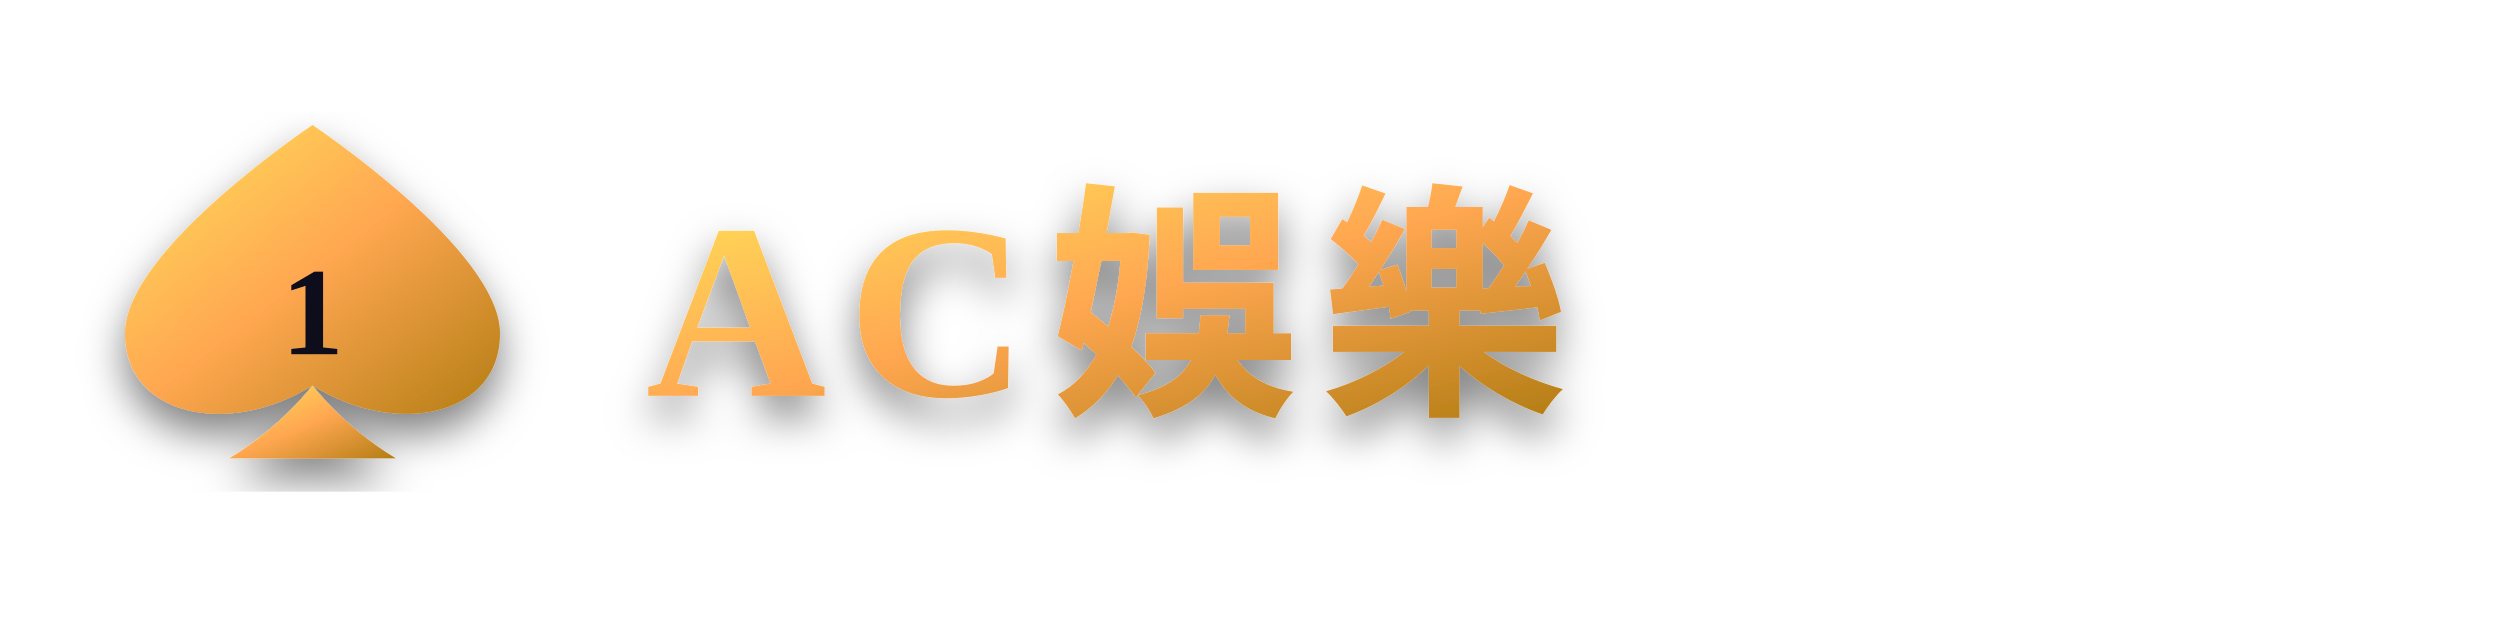
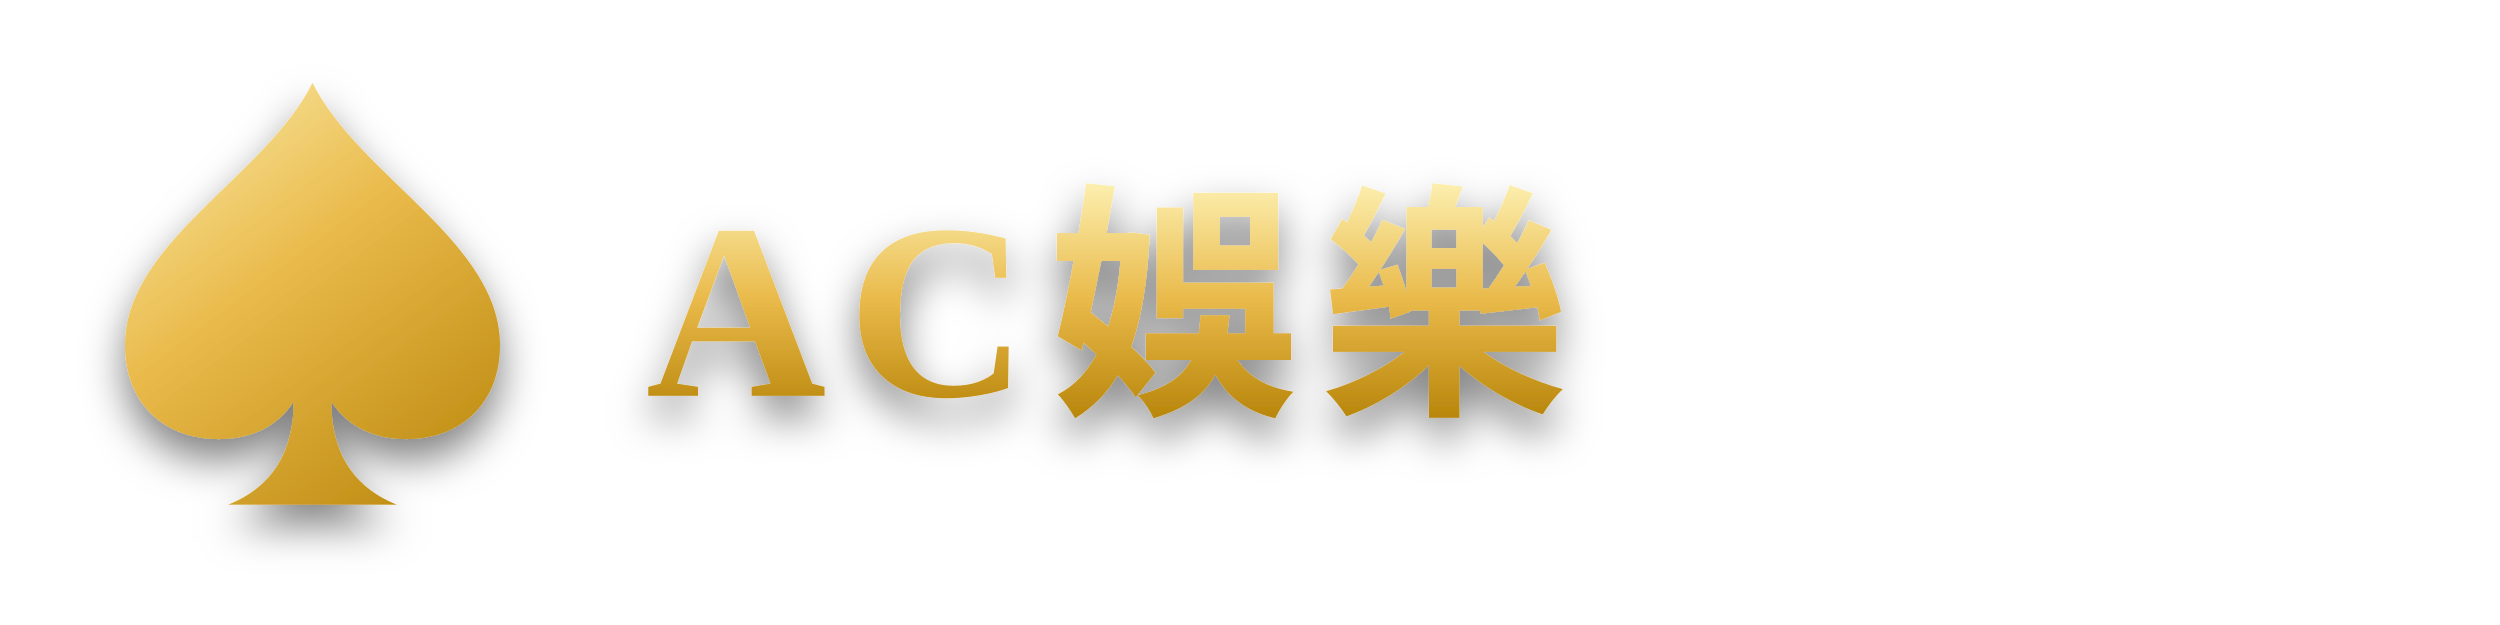
<svg xmlns="http://www.w3.org/2000/svg" viewBox="0 0 240 60" width="100%" height="100%">
  <defs>
-     <linearGradient id="gold-grad" x1="0%" y1="0%" x2="100%" y2="100%">
-       <stop offset="0%" stop-color="#ffe259" />
-       <stop offset="50%" stop-color="#ffa751" />
-       <stop offset="100%" stop-color="#b37d14" />
+     <linearGradient id="spadeGold" x1="14" y1="10" x2="50" y2="58" gradientUnits="userSpaceOnUse">
+       <stop offset="0" stop-color="#FCEFAF" />
+       <stop offset="0.45" stop-color="#E9B949" />
+       <stop offset="1" stop-color="#B8860B" />
    </linearGradient>
-     <filter id="shadow" x="-10%" y="-10%" width="120%" height="120%">
+     <linearGradient id="textGold" x1="0" y1="0" x2="0" y2="1">
+       <stop offset="0" stop-color="#FCEFAF" />
+       <stop offset="0.5" stop-color="#E9B949" />
+       <stop offset="1" stop-color="#B8860B" />
+     </linearGradient>
+     <filter id="shadow" x="-20%" y="-20%" width="140%" height="140%">
      <feDropShadow dx="0" dy="2" stdDeviation="2" flood-color="#000000" flood-opacity="0.5" />
    </filter>
  </defs>
  <g filter="url(#shadow)">
-     <path d="M 30,12               C 30,12, 12,24, 12,32               C 12,40, 22,42, 30,37               C 38,42, 48,40, 48,32               C 48,24, 30,12, 30,12 Z" fill="url(#gold-grad)" />
-     <path d="M 30,37               C 30,37, 27,41, 22,44               L 38,44               C 33,41, 30,37, 30,37 Z" fill="url(#gold-grad)" />
-     <text x="30" y="34" font-family="'Cinzel', 'Playfair Display', 'Georgia', 'Times New Roman', serif" font-weight="900" font-size="12" fill="#0e081c" text-anchor="middle">1</text>
-     <text x="62" y="38" font-family="'Cinzel', 'Playfair Display', 'Georgia', 'Times New Roman', serif" font-weight="900" font-size="24" fill="url(#gold-grad)" letter-spacing="2">AC娛樂</text>
+     <g transform="translate(1.2 -2.85) scale(0.9)">
+       <path d="M32 12C27 22 12 29 12 40c0 6 4 10 10 10 3 0 6-1 8-4 0 5-2 9-7 11h18c-5-2-7-6-7-11 2 3 5 4 8 4 6 0 10-4 10-10 0-11-15-18-20-28Z" fill="url(#spadeGold)" />
+     </g>
+     <text x="62" y="38" font-family="'Cinzel', 'Playfair Display', 'Georgia', 'Times New Roman', serif" font-weight="900" font-size="24" fill="url(#textGold)" letter-spacing="2">AC娛樂</text>
  </g>
</svg>
